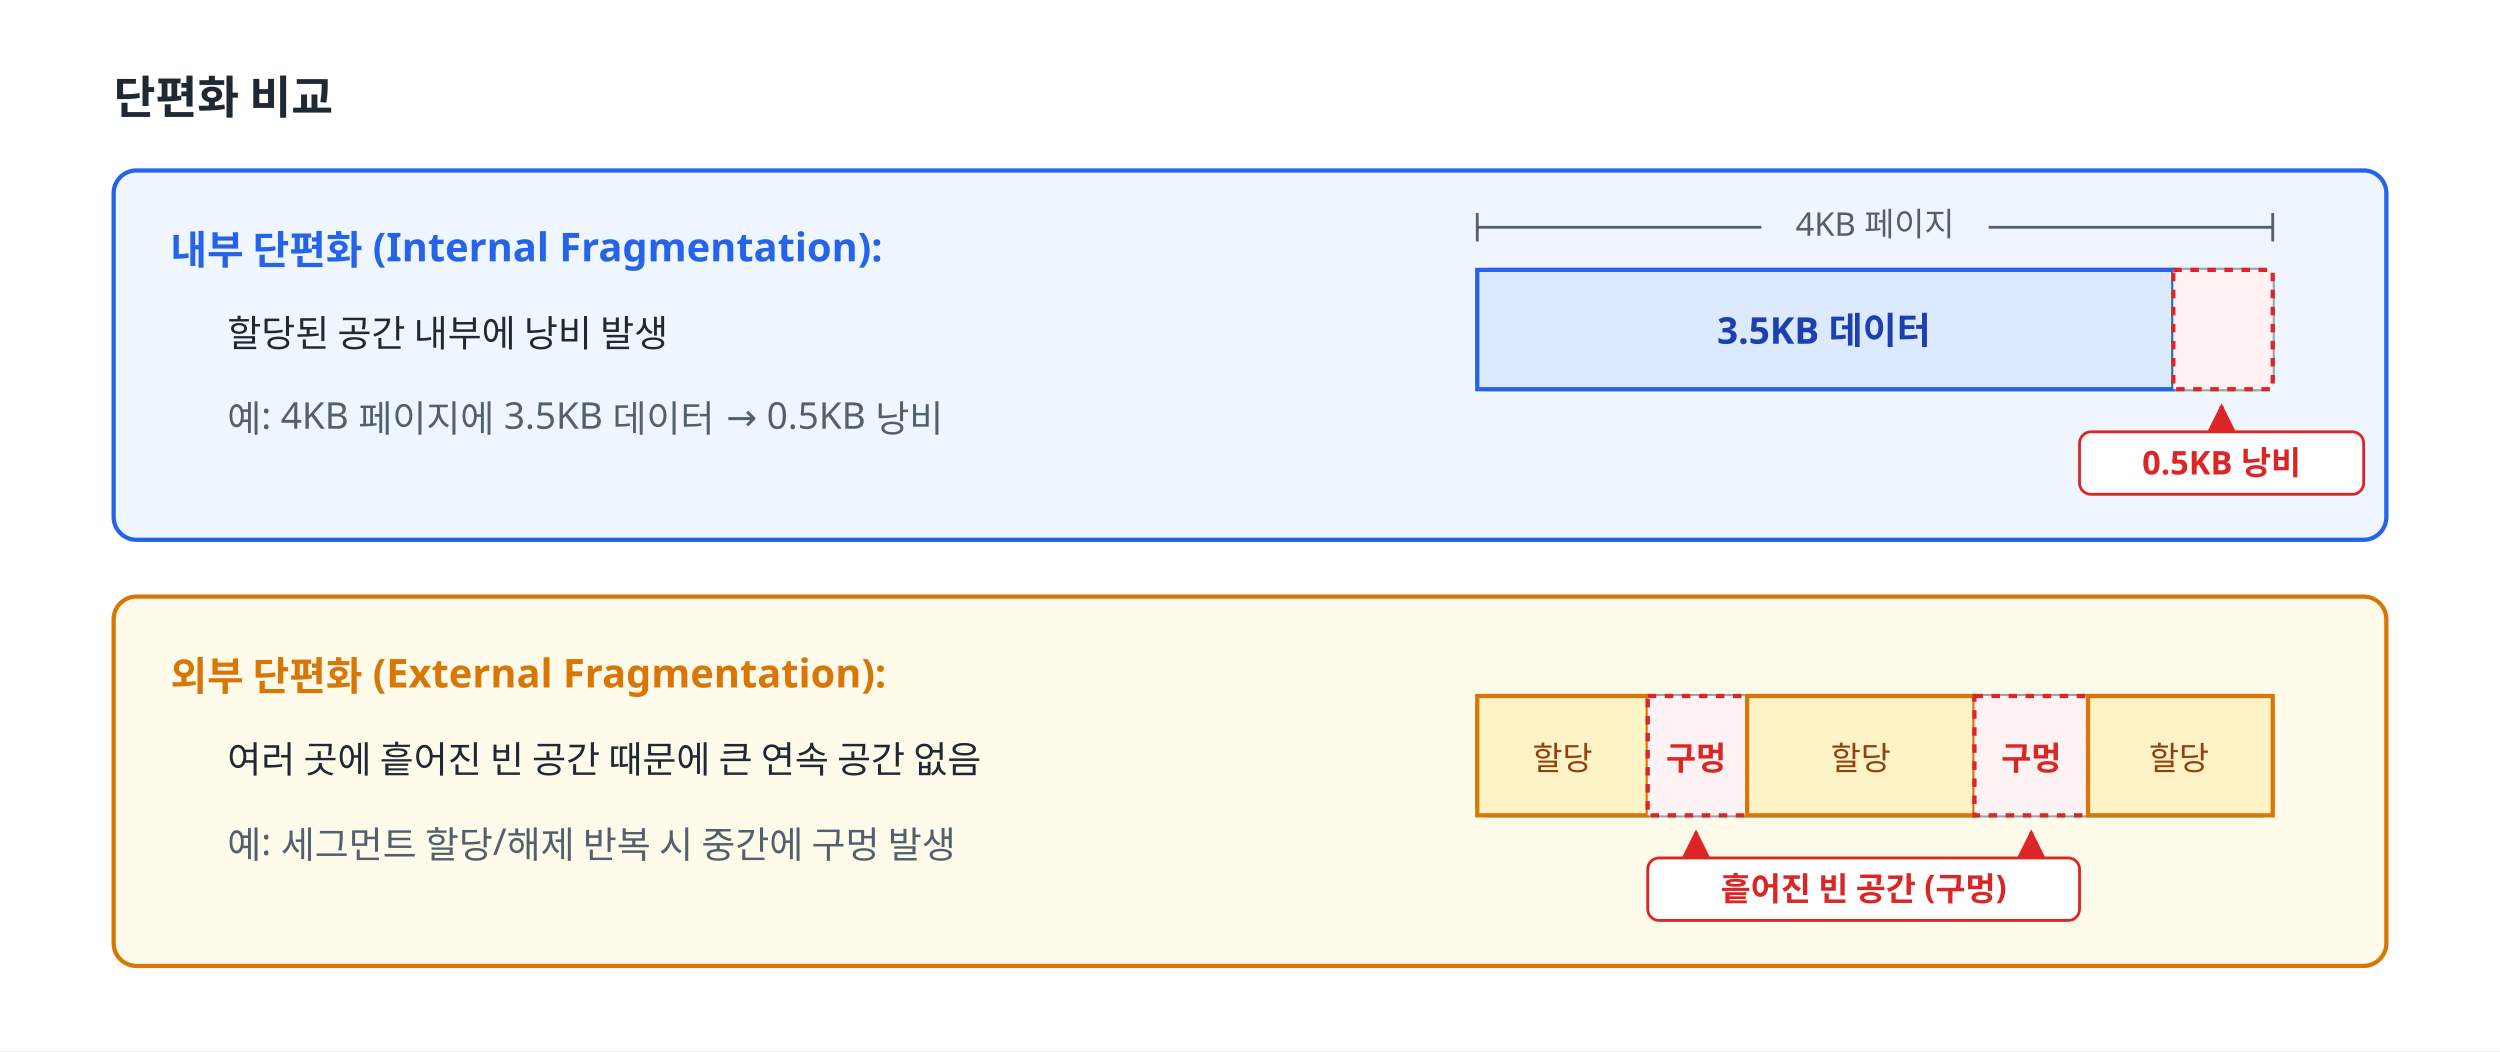
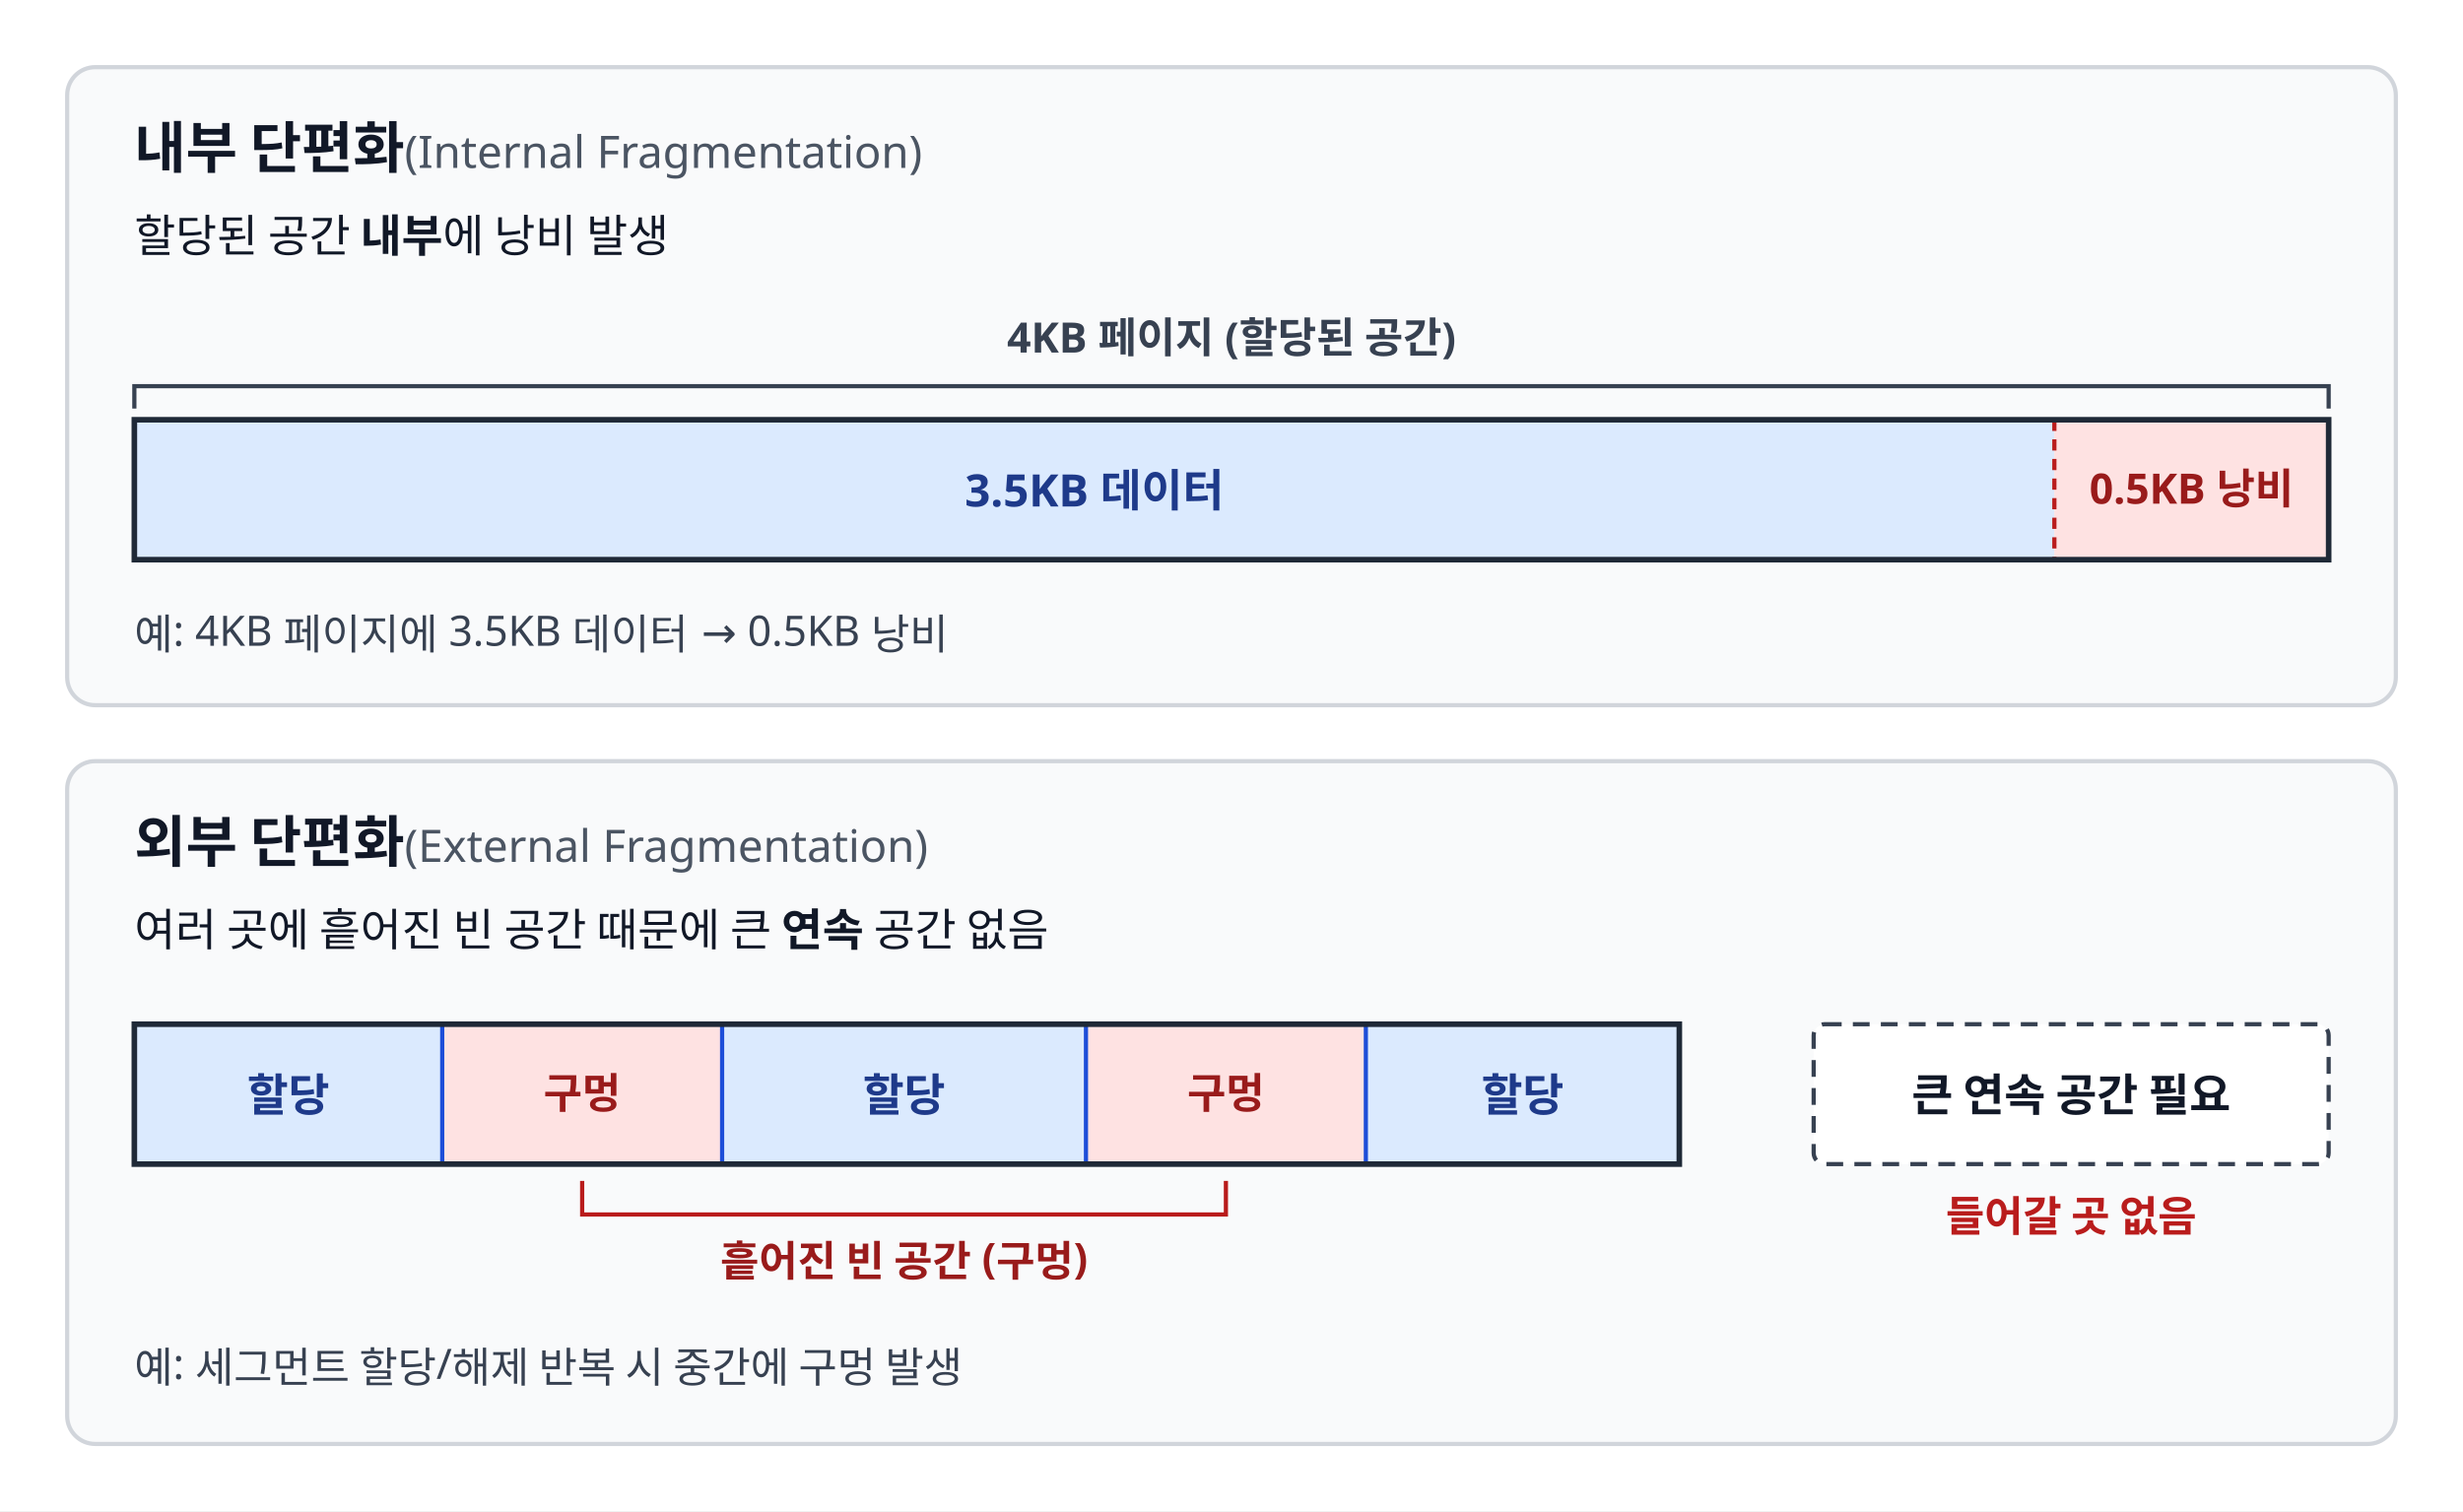
- <svg xmlns="http://www.w3.org/2000/svg" viewBox="0 0 880 370" width="880" height="370" font-family="'Malgun Gothic','Apple SD Gothic Neo','Noto Sans KR','Segoe UI',sans-serif" role="img" aria-labelledby="t d">
-   <rect width="880" height="370" fill="#ffffff" />
-   <defs>
-     <marker id="a-blue" viewBox="0 0 10 10" refX="9" refY="5" markerWidth="7" markerHeight="7" orient="auto-start-reverse">
-       <path d="M0,0 L10,5 L0,10 z" fill="#2563eb" />
-     </marker>
-     <marker id="a-amber" viewBox="0 0 10 10" refX="9" refY="5" markerWidth="7" markerHeight="7" orient="auto-start-reverse">
-       <path d="M0,0 L10,5 L0,10 z" fill="#d97706" />
-     </marker>
-     <marker id="a-red" viewBox="0 0 10 10" refX="9" refY="5" markerWidth="7" markerHeight="7" orient="auto-start-reverse">
-       <path d="M0,0 L10,5 L0,10 z" fill="#dc2626" />
-     </marker>
-   </defs>
-   <text x="40" y="40" font-size="16" font-weight="bold" fill="#1f2933">단편화 비교</text>
-   <rect x="40" y="60" width="800" height="130" rx="8" fill="#eff6ff" stroke="#2563eb" stroke-width="1.5" />
-   <text x="60" y="93" font-size="14" font-weight="bold" fill="#2563eb">내부 단편화 (Internal Fragmentation):</text>
-   <text x="80" y="122" font-size="13" fill="#1f2933">할당된 공간 내부에 낭비 발생</text>
-   <text x="80" y="152" font-size="13" fill="#52606d">예: 4KB 페이지에 3.5KB 데이터 → 0.5KB 낭비</text>
-   <path d="M 520,80 L 800,80" stroke="#52606d" stroke-width="1" />
-   <path d="M 520,75 L 520,85" stroke="#52606d" stroke-width="1" />
-   <path d="M 800,75 L 800,85" stroke="#52606d" stroke-width="1" />
-   <rect x="620" y="70" width="80" height="18" fill="#eff6ff" />
-   <text x="660" y="83" font-size="11.5" fill="#52606d" text-anchor="middle">4KB 페이지</text>
-   <rect x="520" y="95" width="280" height="42" fill="#ffffff" stroke="#9aa5b1" stroke-width="1.5" rx="4" />
-   <rect x="520" y="95" width="245" height="42" fill="#dbeafe" stroke="#2563eb" stroke-width="1.5" rx="4 0 0 4" />
-   <text x="642" y="121" font-size="13" font-weight="bold" fill="#1e40af" text-anchor="middle">3.5KB 데이터</text>
-   <rect x="765" y="95" width="35" height="42" fill="#fef2f2" stroke="#dc2626" stroke-width="1.5" stroke-dasharray="3 3" rx="0 4 4 0" />
-   <path d="M 782,165 L 782,143" stroke="#dc2626" stroke-width="1.5" fill="none" marker-end="url(#a-red)" />
-   <rect x="732" y="152" width="100" height="22" fill="#ffffff" stroke="#dc2626" stroke-width="1" rx="4" />
-   <text x="782" y="167" font-size="11.5" font-weight="bold" fill="#dc2626" text-anchor="middle">0.5KB 낭비</text>
-   <rect x="40" y="210" width="800" height="130" rx="8" fill="#fffbeb" stroke="#d97706" stroke-width="1.5" />
-   <text x="60" y="243" font-size="14" font-weight="bold" fill="#d97706">외부 단편화 (External Fragmentation):</text>
-   <text x="80" y="272" font-size="13" fill="#1f2933">여러 곳에 흩어진 빈 공간 때문에 큰 연속 공간 없음</text>
-   <text x="80" y="302" font-size="13" fill="#52606d">예: 세그먼트 할당/해제 반복 시 중간에 구멍 발생</text>
-   <rect x="520" y="245" width="280" height="42" fill="#f8fafc" stroke="#9aa5b1" stroke-width="1.5" rx="4" />
-   <rect x="520" y="245" width="60" height="42" fill="#fef3c7" stroke="#d97706" stroke-width="1.5" rx="4 0 0 4" />
-   <text x="550" y="271" font-size="11.5" fill="#92400e" text-anchor="middle">할당</text>
-   <rect x="580" y="245" width="35" height="42" fill="#fef2f2" stroke="#dc2626" stroke-width="1.5" stroke-dasharray="3 3" />
-   <text x="597" y="271" font-size="11.5" font-weight="bold" fill="#dc2626" text-anchor="middle">구멍</text>
-   <rect x="615" y="245" width="80" height="42" fill="#fef3c7" stroke="#d97706" stroke-width="1.5" />
-   <text x="655" y="271" font-size="11.5" fill="#92400e" text-anchor="middle">할당</text>
-   <rect x="695" y="245" width="40" height="42" fill="#fef2f2" stroke="#dc2626" stroke-width="1.5" stroke-dasharray="3 3" />
-   <text x="715" y="271" font-size="11.5" font-weight="bold" fill="#dc2626" text-anchor="middle">구멍</text>
-   <rect x="735" y="245" width="65" height="42" fill="#fef3c7" stroke="#d97706" stroke-width="1.5" rx="0 4 4 0" />
-   <text x="767" y="271" font-size="11.5" fill="#92400e" text-anchor="middle">할당</text>
-   <path d="M 597,315 L 597,293" stroke="#dc2626" stroke-width="1.5" fill="none" marker-end="url(#a-red)" />
-   <path d="M 715,315 L 715,293" stroke="#dc2626" stroke-width="1.5" fill="none" marker-end="url(#a-red)" />
-   <rect x="580" y="302" width="152" height="22" fill="#ffffff" stroke="#dc2626" stroke-width="1" rx="4" />
-   <text x="656" y="317" font-size="11.5" font-weight="bold" fill="#dc2626" text-anchor="middle">흩어진 빈 공간 (구멍)</text>
+ <svg xmlns="http://www.w3.org/2000/svg" viewBox="0 0 880 540" width="880" height="540" font-family="'Malgun Gothic','Apple SD Gothic Neo','Noto Sans KR','Segoe UI',sans-serif" role="img" aria-labelledby="t d">
+   <rect width="880" height="540" fill="#ffffff" />
+   <rect x="24" y="24" width="832" height="228" rx="10" fill="#f9fafb" stroke="#d1d5db" stroke-width="1.5" />
+   <text x="48" y="60" font-size="20" font-weight="bold" fill="#111827">내부 단편화<tspan font-size="16" font-weight="normal" fill="#4b5563"> (Internal Fragmentation)</tspan>
+   </text>
+   <text x="48" y="90" font-size="16" fill="#111827">할당된 공간 <tspan font-weight="bold">내부</tspan>에 낭비 발생</text>
+   <text x="440" y="126" font-size="15" font-weight="bold" fill="#374151" text-anchor="middle">4KB 페이지 (할당된 공간)</text>
+   <path d="M48,146 V138 H832 V146" stroke="#374151" stroke-width="1.5" fill="none" />
+   <rect x="48" y="150" width="686" height="50" fill="#dbeafe" />
+   <rect x="734" y="150" width="98" height="50" fill="#fee2e2" />
+   <line x1="734" y1="150" x2="734" y2="200" stroke="#b91c1c" stroke-width="1.5" stroke-dasharray="4 3" />
+   <rect x="48" y="150" width="784" height="50" fill="none" stroke="#1f2937" stroke-width="2" />
+   <text x="391" y="181" font-size="16" font-weight="bold" fill="#1e3a8a" text-anchor="middle">3.5KB 데이터</text>
+   <text x="783" y="180" font-size="15" font-weight="bold" fill="#991b1b" text-anchor="middle">0.5KB 낭비</text>
+   <text x="48" y="232" font-size="15" fill="#374151">예: 4KB 페이지에 3.5KB 데이터 → 0.5KB 낭비</text>
+   <rect x="24" y="272" width="832" height="244" rx="10" fill="#f9fafb" stroke="#d1d5db" stroke-width="1.5" />
+   <text x="48" y="308" font-size="20" font-weight="bold" fill="#111827">외부 단편화<tspan font-size="16" font-weight="normal" fill="#4b5563"> (External Fragmentation)</tspan>
+   </text>
+   <text x="48" y="338" font-size="16" fill="#111827">여러 곳에 흩어진 빈 공간 때문에 큰 <tspan font-weight="bold">연속</tspan> 공간 없음</text>
+   <rect x="158" y="366" width="100" height="50" fill="#fee2e2" />
+   <rect x="388" y="366" width="100" height="50" fill="#fee2e2" />
+   <rect x="48" y="366" width="110" height="50" fill="#dbeafe" stroke="#1d4ed8" stroke-width="1.5" />
+   <rect x="258" y="366" width="130" height="50" fill="#dbeafe" stroke="#1d4ed8" stroke-width="1.5" />
+   <rect x="488" y="366" width="112" height="50" fill="#dbeafe" stroke="#1d4ed8" stroke-width="1.5" />
+   <rect x="48" y="366" width="552" height="50" fill="none" stroke="#1f2937" stroke-width="2" />
+   <text x="103" y="397" font-size="16" font-weight="bold" fill="#1e3a8a" text-anchor="middle">할당</text>
+   <text x="208" y="396" font-size="15" font-weight="bold" fill="#991b1b" text-anchor="middle">구멍</text>
+   <text x="323" y="397" font-size="16" font-weight="bold" fill="#1e3a8a" text-anchor="middle">할당</text>
+   <text x="438" y="396" font-size="15" font-weight="bold" fill="#991b1b" text-anchor="middle">구멍</text>
+   <text x="544" y="397" font-size="16" font-weight="bold" fill="#1e3a8a" text-anchor="middle">할당</text>
+   <path d="M208,422 V434 H438 V422" stroke="#b91c1c" stroke-width="1.5" fill="none" />
+   <text x="323" y="456" font-size="15" font-weight="bold" fill="#991b1b" text-anchor="middle">흩어진 빈 공간 (구멍)</text>
+   <rect x="648" y="366" width="184" height="50" rx="4" fill="#ffffff" stroke="#374151" stroke-width="1.5" stroke-dasharray="6 4" />
+   <text x="740" y="397" font-size="16" font-weight="bold" fill="#111827" text-anchor="middle">큰 연속 공간 필요</text>
+   <text x="740" y="440" font-size="15" font-weight="bold" fill="#b91c1c" text-anchor="middle">들어갈 곳 없음</text>
+   <text x="48" y="494" font-size="15" fill="#374151">예: 세그먼트 할당/해제 반복 시 중간에 구멍 발생</text>
</svg>
